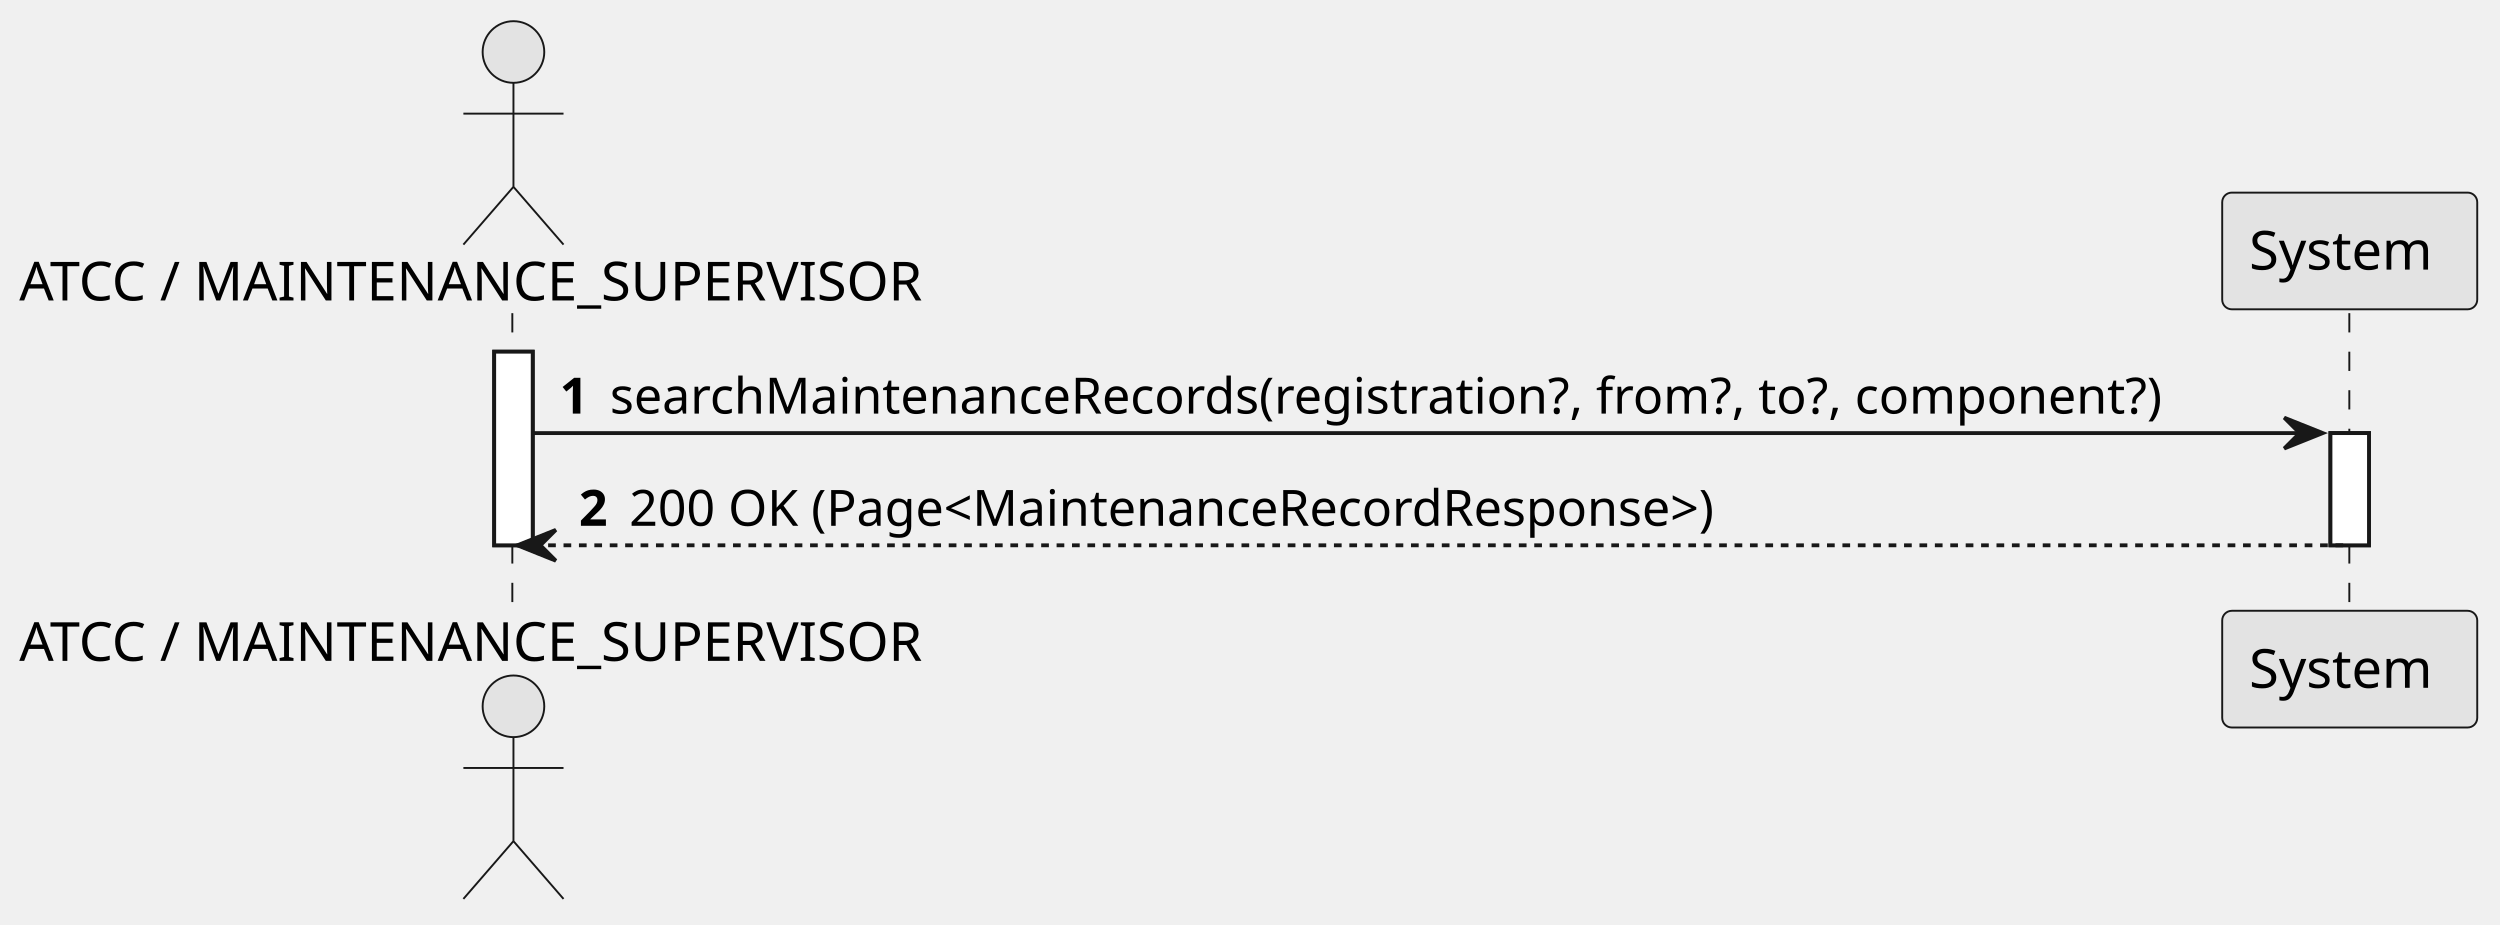
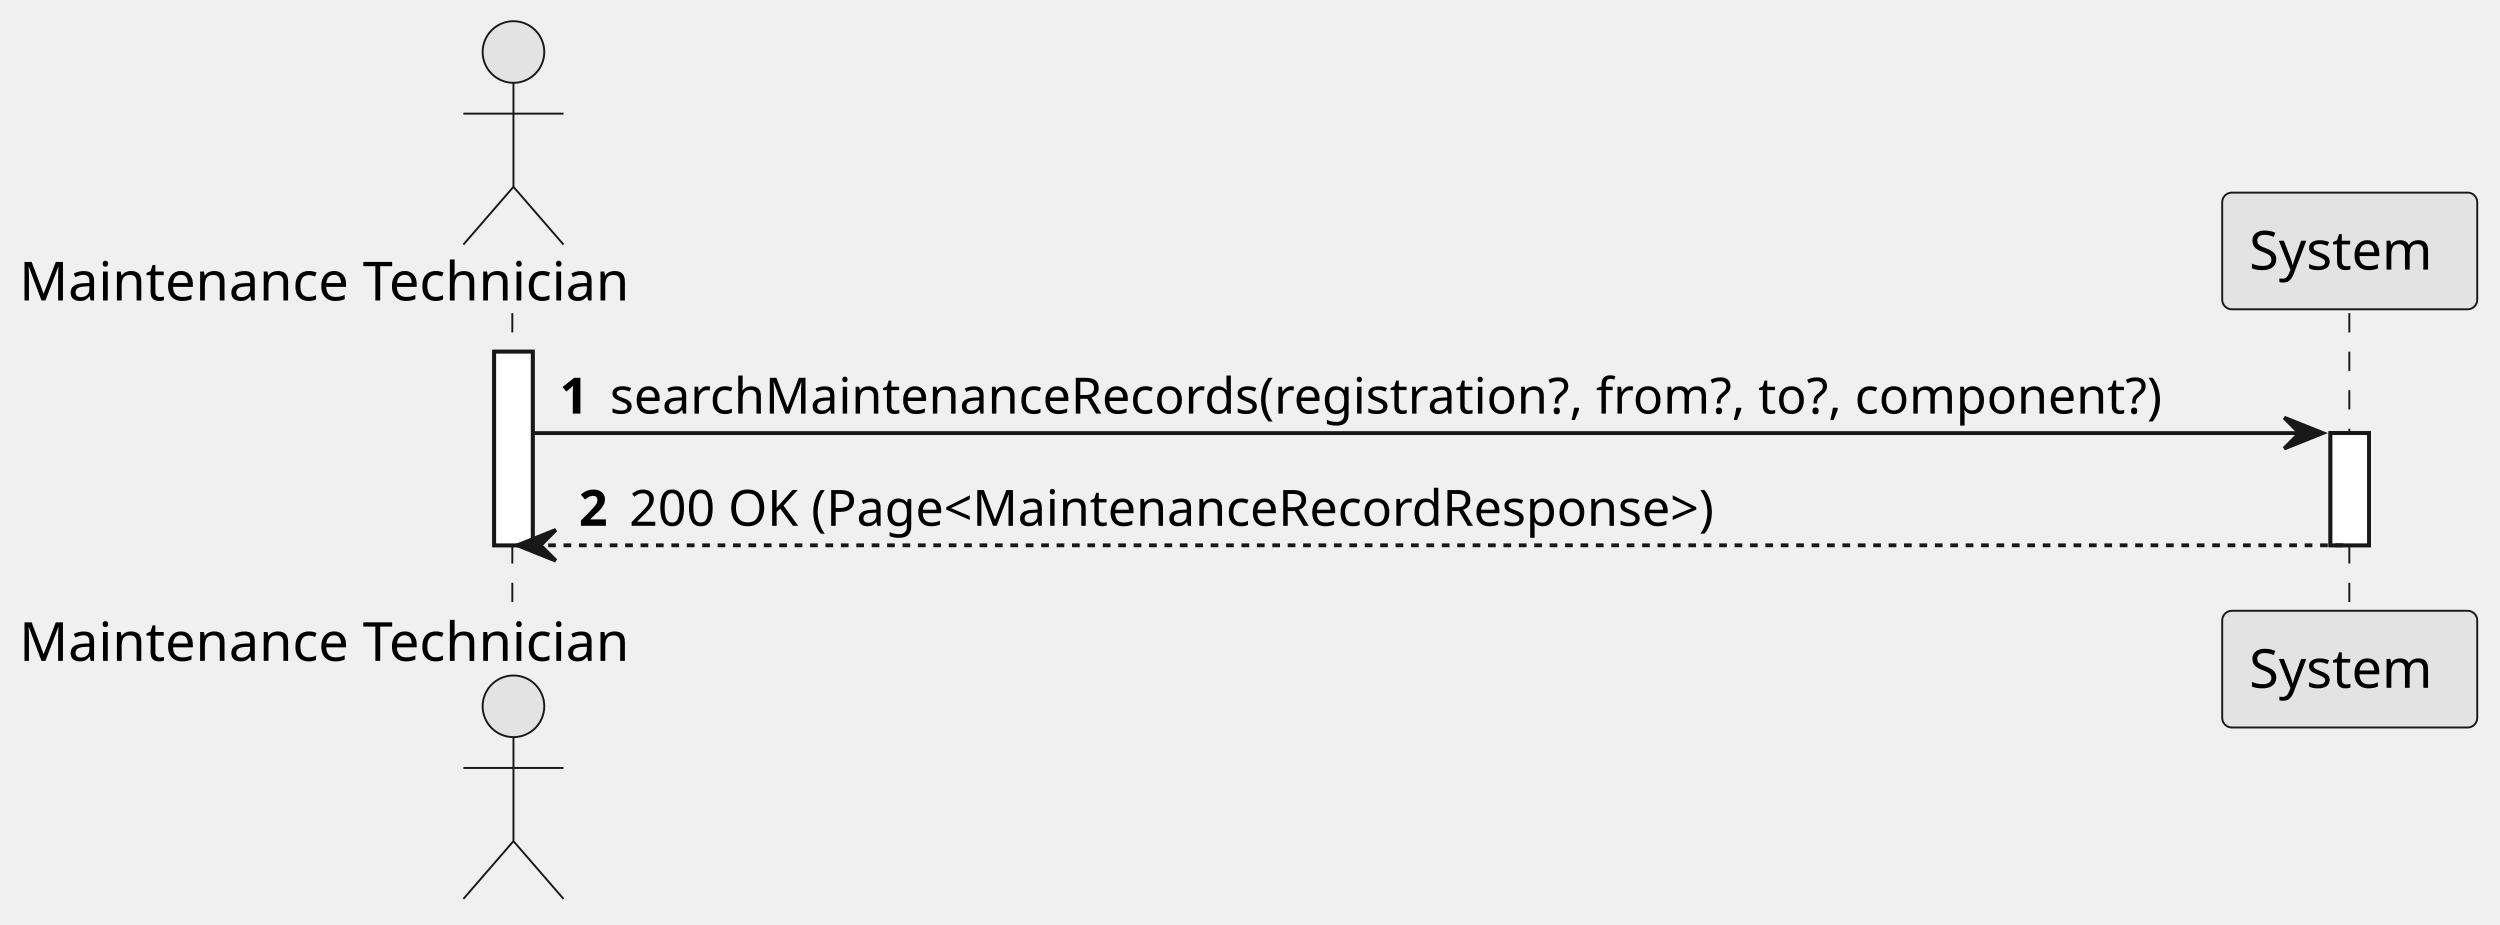
<svg xmlns="http://www.w3.org/2000/svg" contentStyleType="text/css" data-diagram-type="SEQUENCE" height="240px" preserveAspectRatio="none" style="width:649px;height:240px;background:#FFFFFF;" version="1.1" viewBox="0 0 649 240" width="649px" zoomAndPan="magnify">
  <defs />
  <g>
    <g>
      <rect fill="#FFFFFF" height="50.266" style="stroke:#181818;stroke-width:1;" width="10" x="128.292" y="91.297" />
    </g>
    <g>
      <rect fill="#FFFFFF" height="29.133" style="stroke:#181818;stroke-width:1;" width="10" x="604.987" y="112.43" />
    </g>
    <g class="participant-lifeline" data-entity-uid="part1" data-qualified-name="Actor" id="part1-lifeline">
      <g>
        <rect fill="#000000" fill-opacity="0" height="78.266" width="8" x="129.292" y="81.297" />
        <line style="stroke:#181818;stroke-width:0.5;stroke-dasharray:5,5;" x1="133" x2="133" y1="81.297" y2="159.562" />
      </g>
    </g>
    <g class="participant-lifeline" data-entity-uid="part2" data-qualified-name="Sys" id="part2-lifeline">
      <g>
        <rect fill="#000000" fill-opacity="0" height="78.266" width="8" x="605.987" y="81.297" />
        <line style="stroke:#181818;stroke-width:0.5;stroke-dasharray:5,5;" x1="609.884" x2="609.884" y1="81.297" y2="159.562" />
      </g>
    </g>
    <g class="participant participant-head" data-entity-uid="part1" data-qualified-name="Actor" id="part1-head">
-       <text fill="#000000" font-family="sans-serif" font-size="14" lengthAdjust="spacing" textLength="250.585" x="5" y="77.995">ATCC / MAINTENANCE_SUPERVISOR</text>
+       <text fill="#000000" font-family="sans-serif" font-size="14" lengthAdjust="spacing" textLength="250.585" x="5" y="77.995">Maintenance Technician</text>
      <ellipse cx="133.292" cy="13.5" fill="#E3E3E3" rx="8" ry="8" style="stroke:#181818;stroke-width:0.5;" />
      <path d="M133.292,21.5 L133.292,48.5 M120.293,29.5 L146.292,29.5 M133.292,48.5 L120.293,63.5 M133.292,48.5 L146.292,63.5" fill="none" style="stroke:#181818;stroke-width:0.5;" />
    </g>
    <g class="participant participant-tail" data-entity-uid="part1" data-qualified-name="Actor" id="part1-tail">
-       <text fill="#000000" font-family="sans-serif" font-size="14" lengthAdjust="spacing" textLength="250.585" x="5" y="171.558">ATCC / MAINTENANCE_SUPERVISOR</text>
+       <text fill="#000000" font-family="sans-serif" font-size="14" lengthAdjust="spacing" textLength="250.585" x="5" y="171.558">Maintenance Technician</text>
      <ellipse cx="133.292" cy="183.359" fill="#E3E3E3" rx="8" ry="8" style="stroke:#181818;stroke-width:0.5;" />
      <path d="M133.292,191.359 L133.292,218.359 M120.293,199.359 L146.292,199.359 M133.292,218.359 L120.293,233.359 M133.292,218.359 L146.292,233.359" fill="none" style="stroke:#181818;stroke-width:0.5;" />
    </g>
    <g class="participant participant-head" data-entity-uid="part2" data-qualified-name="Sys" id="part2-head">
      <rect fill="#E3E3E3" height="30.297" rx="2.5" ry="2.5" style="stroke:#181818;stroke-width:0.5;" width="66.206" x="576.884" y="50" />
      <text fill="#000000" font-family="sans-serif" font-size="14" lengthAdjust="spacing" textLength="52.206" x="583.884" y="69.995">System</text>
    </g>
    <g class="participant participant-tail" data-entity-uid="part2" data-qualified-name="Sys" id="part2-tail">
      <rect fill="#E3E3E3" height="30.297" rx="2.5" ry="2.5" style="stroke:#181818;stroke-width:0.5;" width="66.206" x="576.884" y="158.562" />
      <text fill="#000000" font-family="sans-serif" font-size="14" lengthAdjust="spacing" textLength="52.206" x="583.884" y="178.558">System</text>
    </g>
    <g>
      <rect fill="#FFFFFF" height="50.266" style="stroke:#181818;stroke-width:1;" width="10" x="128.292" y="91.297" />
    </g>
    <g>
      <rect fill="#FFFFFF" height="29.133" style="stroke:#181818;stroke-width:1;" width="10" x="604.987" y="112.43" />
    </g>
    <g class="message" data-entity-1="part1" data-entity-2="part2" id="msg1">
      <polygon fill="#181818" points="592.987,108.43,602.987,112.43,592.987,116.43,596.987,112.43" style="stroke:#181818;stroke-width:1;" />
      <line style="stroke:#181818;stroke-width:1;" x1="138.292" x2="598.987" y1="112.43" y2="112.43" />
      <text fill="#000000" font-family="sans-serif" font-size="13" font-weight="bold" lengthAdjust="spacing" textLength="9.045" x="145.292" y="107.364">1</text>
      <text fill="#000000" font-family="sans-serif" font-size="13" lengthAdjust="spacing" textLength="434.649" x="158.338" y="107.364">searchMaintenanceRecords(registration?, from?, to?, component?)</text>
    </g>
    <g class="message" data-entity-1="part2" data-entity-2="part1" id="msg2">
      <polygon fill="#181818" points="144.292,137.562,134.292,141.562,144.292,145.562,140.292,141.562" style="stroke:#181818;stroke-width:1;" />
      <line style="stroke:#181818;stroke-width:1;stroke-dasharray:2,2;" x1="138.292" x2="608.987" y1="141.562" y2="141.562" />
      <text fill="#000000" font-family="sans-serif" font-size="13" font-weight="bold" lengthAdjust="spacing" textLength="9.045" x="150.292" y="136.497">2</text>
      <text fill="#000000" font-family="sans-serif" font-size="13" lengthAdjust="spacing" textLength="308.287" x="163.338" y="136.497">200 OK (Page&lt;MaintenanceRecordResponse&gt;)</text>
    </g>
  </g>
</svg>
